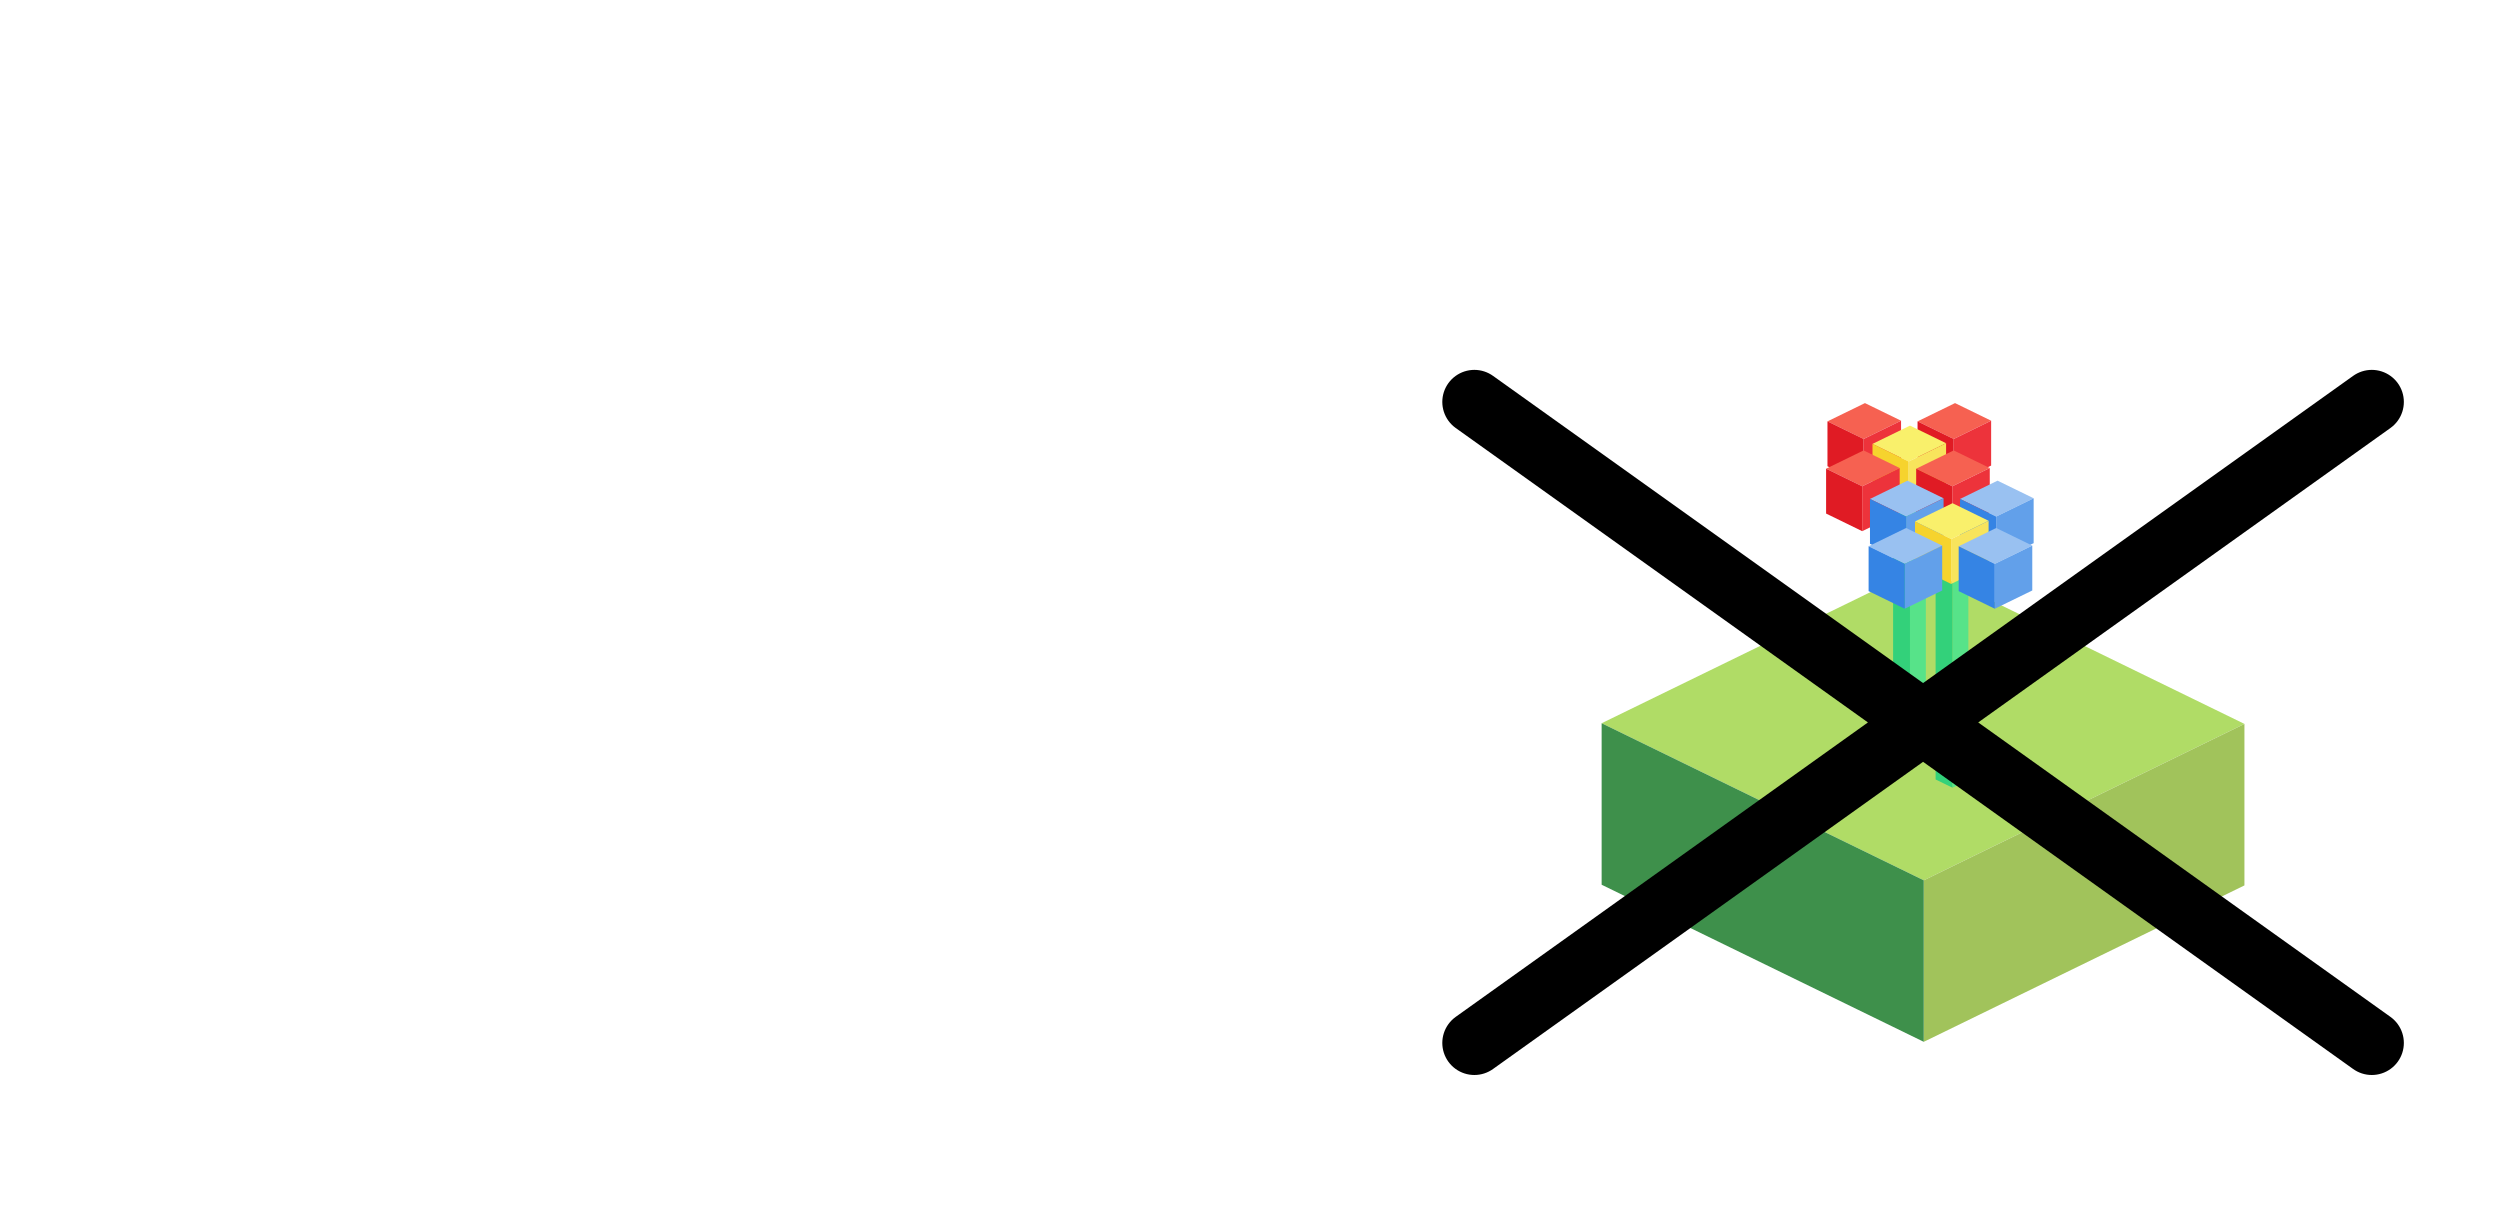
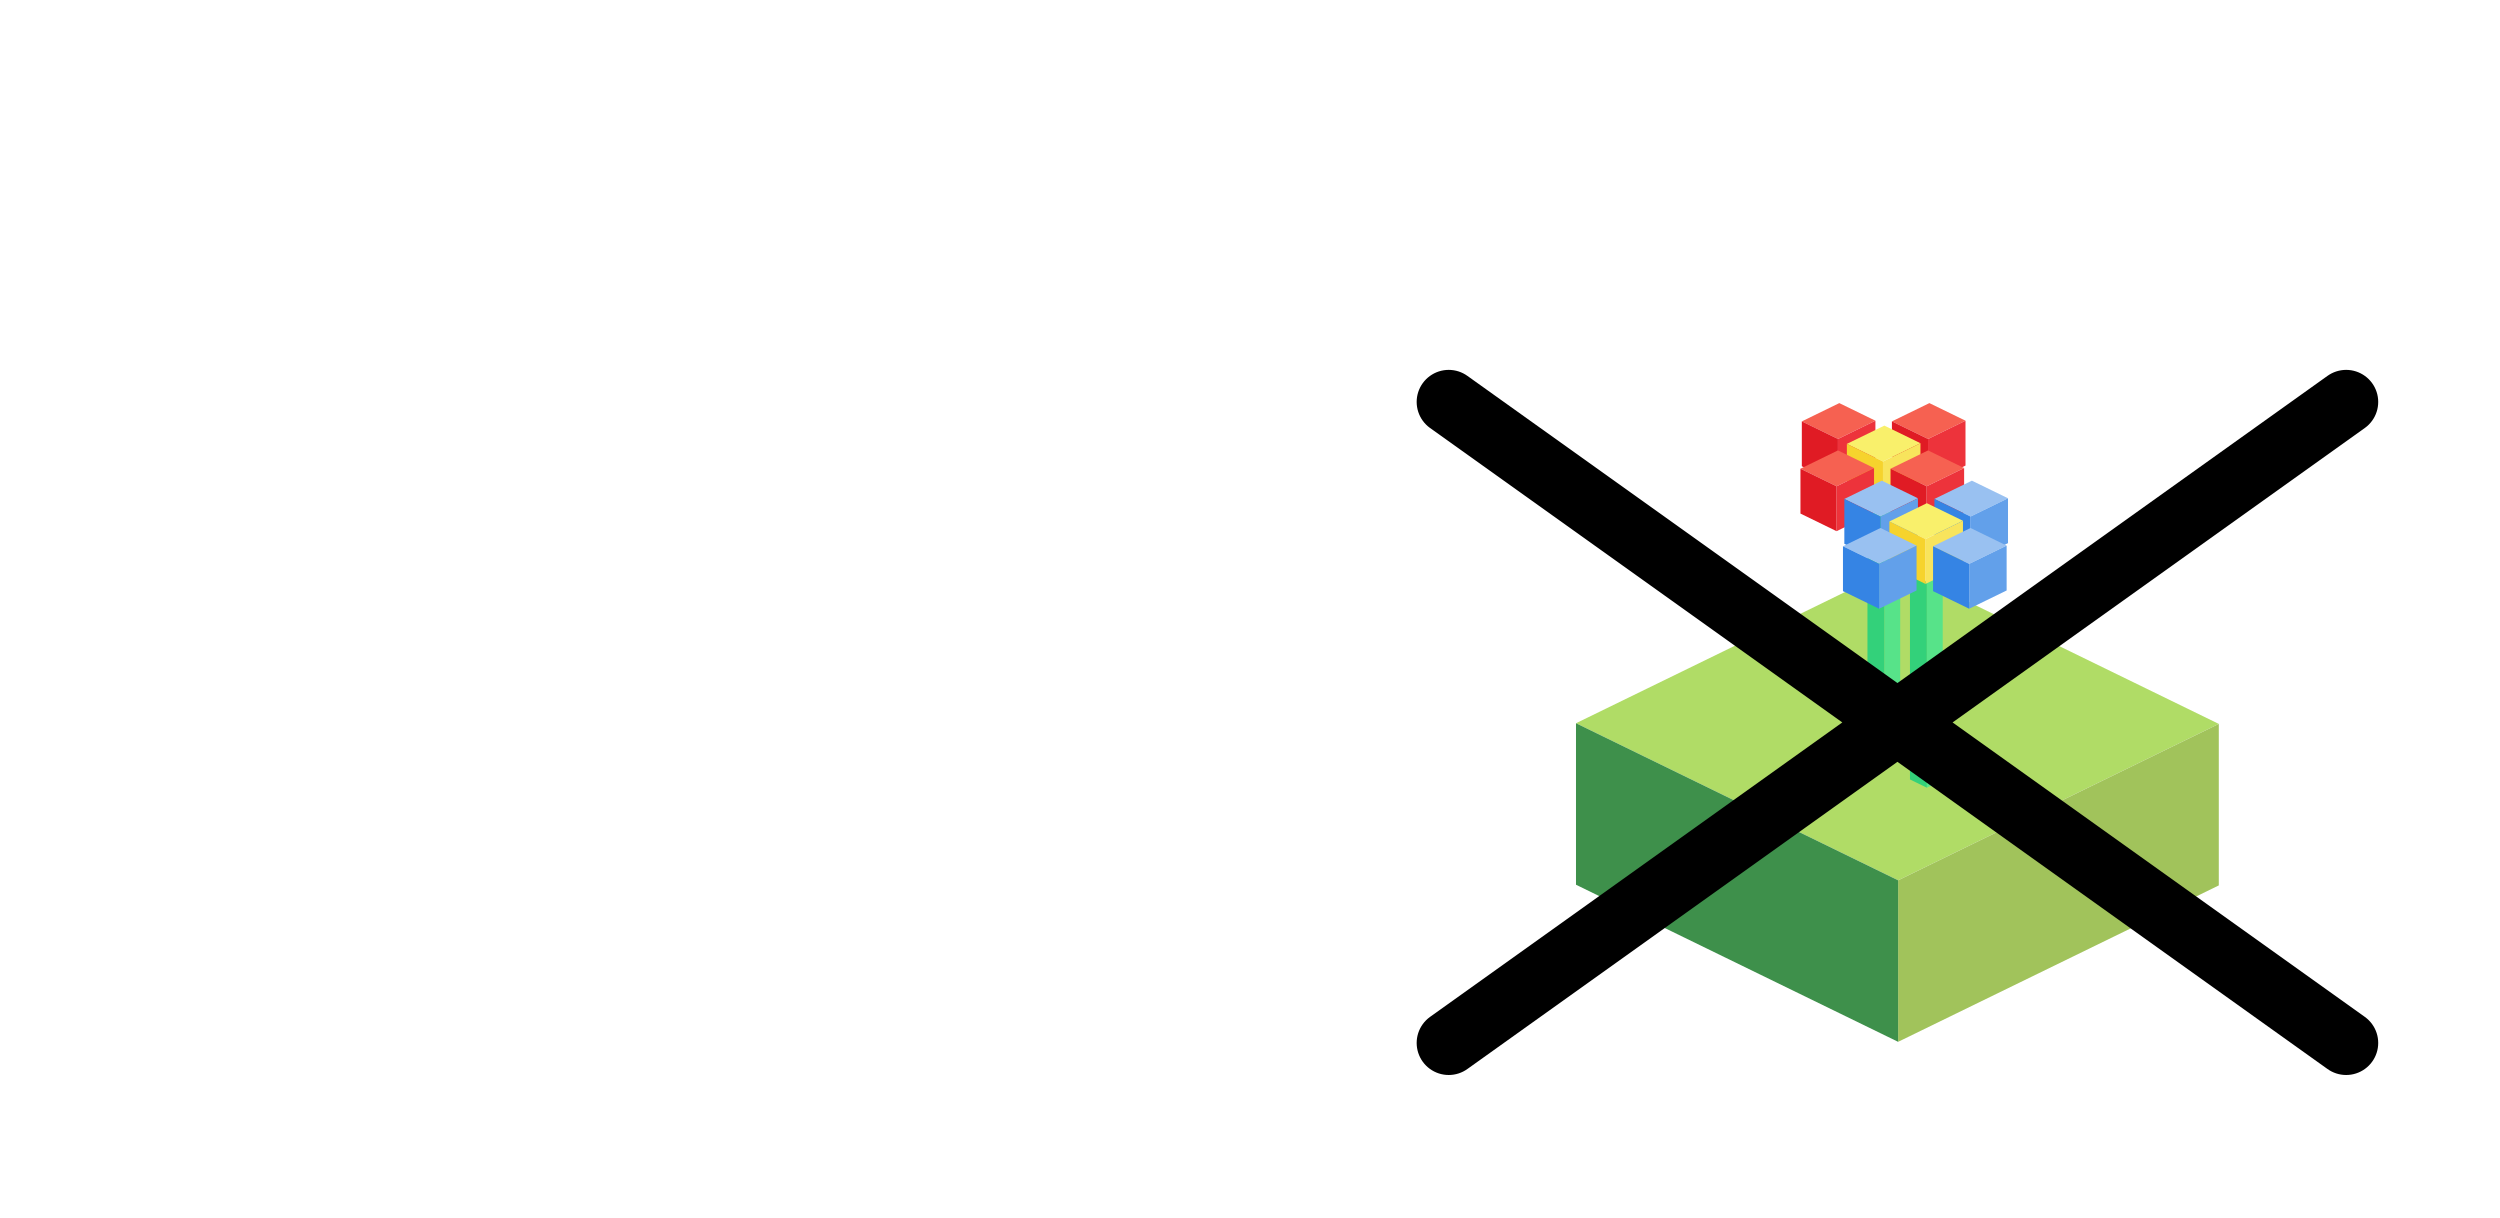
<svg xmlns="http://www.w3.org/2000/svg" width="51.594mm" height="25.135mm" viewBox="0 0 51.594 25.135" version="1.1" id="svg8">
  <defs id="defs2">
    </defs>
  <g id="layer1" transform="translate(169.9948,413.4115)">
-     <g id="g1142" transform="translate(1.98437,3.955338)">
+     <g id="g1142" transform="translate(1.455203,3.955338)">
      <g id="g1116" transform="translate(-3.15)">
        <g id="g1045" transform="translate(-23.29354,0.321949)">
          <g id="g1715-9" transform="translate(-260.6108,-485.754)">
            <path d="m 148.129,82.991 6.648,3.242 6.618,-3.228 -6.648,-3.242 z" style="fill:#b0dc66;fill-opacity:1;fill-rule:evenodd;stroke:none;stroke-width:1;stroke-linecap:round;stroke-linejoin:round" id="path1698-2" />
            <path d="m 154.777,86.233 v 3.333 l 6.618,-3.228 v -3.333 z" style="fill:#a1c35b;fill-opacity:1;fill-rule:evenodd;stroke:none;stroke-width:1;stroke-linecap:round;stroke-linejoin:round" id="path1700-0" />
            <path d="m 148.129,82.991 6.648,3.242 v 3.333 l -6.648,-3.242 z" style="fill:#3e904b;fill-opacity:1;fill-rule:evenodd;stroke:none;stroke-width:1;stroke-linecap:round;stroke-linejoin:round" id="path1702-2" />
          </g>
          <g id="g1225" transform="matrix(0.4063459,0,0,0.4063459,-172.2665,-414.4348)">
            <g id="g1680" transform="matrix(0.216143,0,0,0.216143,133.3366,-9.838741)">
              <g id="g1659" transform="translate(-14.55208,-6.61458)">
                <path d="m 150.812,133.615 v 48.335 l 3.727,-1.818 v -48.335 z" style="fill:#57e389;fill-opacity:1;fill-rule:evenodd;stroke:none;stroke-width:0.23;stroke-linecap:round;stroke-linejoin:round" id="path1645" />
                <path d="m 146.844,131.679 3.969,1.936 v 48.335 l -3.969,-1.936 z" style="fill:#33d17a;fill-opacity:1;fill-rule:evenodd;stroke:none;stroke-width:0.23;stroke-linecap:round;stroke-linejoin:round" id="path1647" />
              </g>
              <g id="g1588" transform="translate(1.001101,0.4961677)">
-                 <path id="path1176-5-0-7-3-9-68-5" style="font-variation-settings:normal;vector-effect:none;fill:#f66151;fill-opacity:1;fill-rule:evenodd;stroke:none;stroke-width:0.23;stroke-linecap:butt;stroke-linejoin:round;stroke-miterlimit:4;stroke-dasharray:none;stroke-dashoffset:0;stroke-opacity:1;stop-color:#000000" points="111.125,50.271 119.932,45.976 111.447,41.837 102.64,46.132 " transform="translate(13.22917,60.85417)" d="m 102.64,46.132 8.485,4.138 8.807,-4.295 -8.485,-4.138 z" />
-                 <path id="path1180-6-3-5-3-0-8-0" style="font-variation-settings:normal;vector-effect:none;fill:#ed333b;fill-opacity:1;fill-rule:evenodd;stroke:none;stroke-width:0.23;stroke-linecap:butt;stroke-linejoin:round;stroke-miterlimit:4;stroke-dasharray:none;stroke-dashoffset:0;stroke-opacity:1;stop-color:#000000" points="111.125,60.814 119.932,56.518 119.932,45.976 111.125,50.271 " transform="translate(13.22917,60.85417)" d="m 111.125,50.271 v 10.543 l 8.807,-4.295 v -10.543 z" />
-                 <path id="path1178-2-7-7-3-4-4-4" style="font-variation-settings:normal;vector-effect:none;fill:#e01b24;fill-opacity:1;fill-rule:evenodd;stroke:none;stroke-width:0.23;stroke-linecap:butt;stroke-linejoin:round;stroke-miterlimit:4;stroke-dasharray:none;stroke-dashoffset:0;stroke-opacity:1;stop-color:#000000" points="111.125,50.271 111.125,60.814 102.64,56.675 102.64,46.132 " transform="translate(13.22917,60.85417)" d="m 102.64,46.132 8.485,4.138 v 10.543 l -8.485,-4.138 z" />
-                 <path id="path1176-5-0-7-3-9-9-8" style="fill:#f66151;fill-opacity:1;fill-rule:evenodd;stroke:none;stroke-width:0.23;stroke-linecap:round;stroke-linejoin:round;stop-color:#000000" points="132.292,50.271 141.098,45.976 132.613,41.837 123.807,46.132 " transform="translate(13.22917,60.85417)" d="m 123.807,46.132 8.485,4.138 8.807,-4.295 -8.485,-4.138 z" />
-                 <path id="path1180-6-3-5-3-0-3-7" style="fill:#ed333b;fill-opacity:1;fill-rule:evenodd;stroke:none;stroke-width:0.23;stroke-linecap:round;stroke-linejoin:round;stop-color:#000000" points="132.292,60.814 141.098,56.518 141.098,45.976 132.292,50.271 " transform="translate(13.22917,60.85417)" d="m 132.292,50.271 v 10.543 l 8.807,-4.295 v -10.543 z" />
+                 <path id="path1176-5-0-7-3-9-68-5" style="font-variation-settings:normal;vector-effect:none;fill:#f66151;fill-opacity:1;fill-rule:evenodd;stroke:none;stroke-width:0.23;stroke-linecap:butt;stroke-linejoin:round;stroke-miterlimit:4;stroke-dasharray:none;stroke-dashoffset:0;stroke-opacity:1;stop-color:#000000" points="119.932,45.976 111.447,41.837 102.64,46.132 111.125,50.271 " transform="translate(13.22917,60.85417)" d="m 111.125,50.271 8.807,-4.295 -8.485,-4.138 -8.807,4.295 z" />
+                 <path id="path1180-6-3-5-3-0-8-0" style="font-variation-settings:normal;vector-effect:none;fill:#ed333b;fill-opacity:1;fill-rule:evenodd;stroke:none;stroke-width:0.23;stroke-linecap:butt;stroke-linejoin:round;stroke-miterlimit:4;stroke-dasharray:none;stroke-dashoffset:0;stroke-opacity:1;stop-color:#000000" points="119.932,56.518 119.932,45.976 111.125,50.271 111.125,60.814 " transform="translate(13.22917,60.85417)" d="m 111.125,60.814 8.807,-4.295 v -10.543 l -8.807,4.295 z" />
+                 <path id="path1178-2-7-7-3-4-4-4" style="font-variation-settings:normal;vector-effect:none;fill:#e01b24;fill-opacity:1;fill-rule:evenodd;stroke:none;stroke-width:0.23;stroke-linecap:butt;stroke-linejoin:round;stroke-miterlimit:4;stroke-dasharray:none;stroke-dashoffset:0;stroke-opacity:1;stop-color:#000000" points="111.125,60.814 102.64,56.675 102.64,46.132 111.125,50.271 " transform="translate(13.22917,60.85417)" d="m 111.125,50.271 v 10.543 l -8.485,-4.138 V 46.132 Z" />
+                 <path id="path1176-5-0-7-3-9-9-8" style="fill:#f66151;fill-opacity:1;fill-rule:evenodd;stroke:none;stroke-width:0.23;stroke-linecap:round;stroke-linejoin:round;stop-color:#000000" points="141.098,45.976 132.613,41.837 123.807,46.132 132.292,50.271 " transform="translate(13.22917,60.85417)" d="m 132.292,50.271 8.807,-4.295 -8.485,-4.138 -8.807,4.295 z" />
+                 <path id="path1180-6-3-5-3-0-3-7" style="fill:#ed333b;fill-opacity:1;fill-rule:evenodd;stroke:none;stroke-width:0.23;stroke-linecap:round;stroke-linejoin:round;stop-color:#000000" points="141.098,56.518 141.098,45.976 132.292,50.271 132.292,60.814 " transform="translate(13.22917,60.85417)" d="m 132.292,60.814 8.807,-4.295 v -10.543 l -8.807,4.295 z" />
                <path id="path1178-2-7-7-3-4-6-1" style="fill:#e01b24;fill-opacity:1;fill-rule:evenodd;stroke:none;stroke-width:0.23;stroke-linecap:round;stroke-linejoin:round;stop-color:#000000" d="m 137.036,106.987 8.485,4.138 v 10.543 l -8.485,-4.138 z" />
-                 <path id="path1176-5-0-7-3-9-7-7" style="fill:#f9f06b;fill-opacity:1;fill-rule:evenodd;stroke:none;stroke-width:0.23;stroke-linecap:round;stroke-linejoin:round;stop-color:#000000" points="121.708,55.562 130.515,51.267 122.03,47.129 113.223,51.424 " transform="translate(13.22917,60.85417)" d="m 113.223,51.424 8.485,4.138 8.807,-4.295 -8.485,-4.138 z" />
-                 <path id="path1180-6-3-5-3-0-9-2" style="fill:#f8e45c;fill-opacity:1;fill-rule:evenodd;stroke:none;stroke-width:0.23;stroke-linecap:round;stroke-linejoin:round;stop-color:#000000" points="121.708,66.105 130.515,61.81 130.515,51.267 121.708,55.562 " transform="translate(13.22917,60.85417)" d="m 121.708,55.562 v 10.543 l 8.807,-4.295 v -10.543 z" />
-                 <path id="path1178-2-7-7-3-4-2-7" style="fill:#f6d32d;fill-opacity:1;fill-rule:evenodd;stroke:none;stroke-width:0.23;stroke-linecap:round;stroke-linejoin:round;stop-color:#000000" points="121.708,55.562 121.708,66.105 113.223,61.967 113.223,51.424 " transform="translate(13.22917,60.85417)" d="m 113.223,51.424 8.485,4.138 v 10.543 l -8.485,-4.138 z" />
-                 <path id="path1176-5-0-7-3-9-5-2" style="font-variation-settings:normal;vector-effect:none;fill:#f66151;fill-opacity:1;fill-rule:evenodd;stroke:none;stroke-width:0.23;stroke-linecap:butt;stroke-linejoin:round;stroke-miterlimit:4;stroke-dasharray:none;stroke-dashoffset:0;stroke-opacity:1;stop-color:#000000" points="131.97,61.391 140.777,57.095 132.292,52.957 123.485,57.252 " transform="translate(13.22917,60.85417)" d="m 123.485,57.252 8.485,4.138 8.807,-4.295 -8.485,-4.138 z" />
-                 <path id="path1180-6-3-5-3-0-0-2" style="font-variation-settings:normal;vector-effect:none;fill:#ed333b;fill-opacity:1;fill-rule:evenodd;stroke:none;stroke-width:0.23;stroke-linecap:butt;stroke-linejoin:round;stroke-miterlimit:4;stroke-dasharray:none;stroke-dashoffset:0;stroke-opacity:1;stop-color:#000000" points="131.97,71.934 140.777,67.638 140.777,57.095 131.97,61.391 " transform="translate(13.22917,60.85417)" d="m 131.97,61.391 v 10.543 l 8.807,-4.295 v -10.543 z" />
-                 <path id="path1178-2-7-7-3-4-3-6" style="font-variation-settings:normal;vector-effect:none;fill:#e01b24;fill-opacity:1;fill-rule:evenodd;stroke:none;stroke-width:0.23;stroke-linecap:butt;stroke-linejoin:round;stroke-miterlimit:4;stroke-dasharray:none;stroke-dashoffset:0;stroke-opacity:1;stop-color:#000000" points="131.97,61.391 131.97,71.934 123.485,67.795 123.485,57.252 " transform="translate(13.22917,60.85417)" d="m 123.485,57.252 8.485,4.138 v 10.543 l -8.485,-4.138 z" />
-                 <path id="path1176-5-0-7-3-9-6-1" style="font-variation-settings:normal;vector-effect:none;fill:#f66151;fill-opacity:1;fill-rule:evenodd;stroke:none;stroke-width:0.23;stroke-linecap:butt;stroke-linejoin:round;stroke-miterlimit:4;stroke-dasharray:none;stroke-dashoffset:0;stroke-opacity:1;stop-color:#000000" points="110.803,61.391 119.61,57.095 111.125,52.957 102.318,57.252 " transform="translate(13.22917,60.85417)" d="m 102.318,57.252 8.485,4.138 8.807,-4.295 -8.485,-4.138 z" />
-                 <path id="path1180-6-3-5-3-0-5-0" style="font-variation-settings:normal;vector-effect:none;fill:#ed333b;fill-opacity:1;fill-rule:evenodd;stroke:none;stroke-width:0.23;stroke-linecap:butt;stroke-linejoin:round;stroke-miterlimit:4;stroke-dasharray:none;stroke-dashoffset:0;stroke-opacity:1;stop-color:#000000" points="110.803,71.934 119.61,67.638 119.61,57.095 110.803,61.391 " transform="translate(13.22917,60.85417)" d="m 110.803,61.391 v 10.543 l 8.807,-4.295 v -10.543 z" />
-                 <path id="path1178-2-7-7-3-4-69-6" style="font-variation-settings:normal;vector-effect:none;fill:#e01b24;fill-opacity:1;fill-rule:evenodd;stroke:none;stroke-width:0.23;stroke-linecap:butt;stroke-linejoin:round;stroke-miterlimit:4;stroke-dasharray:none;stroke-dashoffset:0;stroke-opacity:1;stop-color:#000000" points="110.803,61.391 110.803,71.934 102.318,67.795 102.318,57.252 " transform="translate(13.22917,60.85417)" d="m 102.318,57.252 8.485,4.138 v 10.543 l -8.485,-4.138 z" />
+                 <path id="path1176-5-0-7-3-9-7-7" style="fill:#f9f06b;fill-opacity:1;fill-rule:evenodd;stroke:none;stroke-width:0.23;stroke-linecap:round;stroke-linejoin:round;stop-color:#000000" points="130.515,51.267 122.03,47.129 113.223,51.424 121.708,55.562 " transform="translate(13.22917,60.85417)" d="m 121.708,55.562 8.807,-4.295 -8.485,-4.138 -8.807,4.295 z" />
+                 <path id="path1180-6-3-5-3-0-9-2" style="fill:#f8e45c;fill-opacity:1;fill-rule:evenodd;stroke:none;stroke-width:0.23;stroke-linecap:round;stroke-linejoin:round;stop-color:#000000" points="130.515,61.81 130.515,51.267 121.708,55.562 121.708,66.105 " transform="translate(13.22917,60.85417)" d="m 121.708,66.105 8.807,-4.295 v -10.543 l -8.807,4.295 z" />
+                 <path id="path1178-2-7-7-3-4-2-7" style="fill:#f6d32d;fill-opacity:1;fill-rule:evenodd;stroke:none;stroke-width:0.23;stroke-linecap:round;stroke-linejoin:round;stop-color:#000000" points="121.708,66.105 113.223,61.967 113.223,51.424 121.708,55.562 " transform="translate(13.22917,60.85417)" d="m 121.708,55.562 v 10.543 l -8.485,-4.138 V 51.424 Z" />
+                 <path id="path1176-5-0-7-3-9-5-2" style="font-variation-settings:normal;vector-effect:none;fill:#f66151;fill-opacity:1;fill-rule:evenodd;stroke:none;stroke-width:0.23;stroke-linecap:butt;stroke-linejoin:round;stroke-miterlimit:4;stroke-dasharray:none;stroke-dashoffset:0;stroke-opacity:1;stop-color:#000000" points="140.777,57.095 132.292,52.957 123.485,57.252 131.97,61.391 " transform="translate(13.22917,60.85417)" d="m 131.97,61.391 8.807,-4.295 -8.485,-4.138 -8.807,4.295 z" />
+                 <path id="path1180-6-3-5-3-0-0-2" style="font-variation-settings:normal;vector-effect:none;fill:#ed333b;fill-opacity:1;fill-rule:evenodd;stroke:none;stroke-width:0.23;stroke-linecap:butt;stroke-linejoin:round;stroke-miterlimit:4;stroke-dasharray:none;stroke-dashoffset:0;stroke-opacity:1;stop-color:#000000" points="140.777,67.638 140.777,57.095 131.97,61.391 131.97,71.934 " transform="translate(13.22917,60.85417)" d="m 131.97,71.934 8.807,-4.295 v -10.543 l -8.807,4.295 z" />
+                 <path id="path1178-2-7-7-3-4-3-6" style="font-variation-settings:normal;vector-effect:none;fill:#e01b24;fill-opacity:1;fill-rule:evenodd;stroke:none;stroke-width:0.23;stroke-linecap:butt;stroke-linejoin:round;stroke-miterlimit:4;stroke-dasharray:none;stroke-dashoffset:0;stroke-opacity:1;stop-color:#000000" points="131.97,71.934 123.485,67.795 123.485,57.252 131.97,61.391 " transform="translate(13.22917,60.85417)" d="m 131.97,61.391 v 10.543 l -8.485,-4.138 v -10.543 z" />
+                 <path id="path1176-5-0-7-3-9-6-1" style="font-variation-settings:normal;vector-effect:none;fill:#f66151;fill-opacity:1;fill-rule:evenodd;stroke:none;stroke-width:0.23;stroke-linecap:butt;stroke-linejoin:round;stroke-miterlimit:4;stroke-dasharray:none;stroke-dashoffset:0;stroke-opacity:1;stop-color:#000000" points="119.61,57.095 111.125,52.957 102.318,57.252 110.803,61.391 " transform="translate(13.22917,60.85417)" d="m 110.803,61.391 8.807,-4.295 -8.485,-4.138 -8.807,4.295 z" />
+                 <path id="path1180-6-3-5-3-0-5-0" style="font-variation-settings:normal;vector-effect:none;fill:#ed333b;fill-opacity:1;fill-rule:evenodd;stroke:none;stroke-width:0.23;stroke-linecap:butt;stroke-linejoin:round;stroke-miterlimit:4;stroke-dasharray:none;stroke-dashoffset:0;stroke-opacity:1;stop-color:#000000" points="119.61,67.638 119.61,57.095 110.803,61.391 110.803,71.934 " transform="translate(13.22917,60.85417)" d="m 110.803,71.934 8.807,-4.295 v -10.543 l -8.807,4.295 z" />
+                 <path id="path1178-2-7-7-3-4-69-6" style="font-variation-settings:normal;vector-effect:none;fill:#e01b24;fill-opacity:1;fill-rule:evenodd;stroke:none;stroke-width:0.23;stroke-linecap:butt;stroke-linejoin:round;stroke-miterlimit:4;stroke-dasharray:none;stroke-dashoffset:0;stroke-opacity:1;stop-color:#000000" points="110.803,71.934 102.318,67.795 102.318,57.252 110.803,61.391 " transform="translate(13.22917,60.85417)" d="m 110.803,61.391 v 10.543 l -8.485,-4.138 v -10.543 z" />
              </g>
            </g>
            <g id="g1680-3-1" transform="matrix(0.216143,0,0,0.216143,135.4956,-5.899092)">
              <g id="g1659-6-8" transform="translate(-14.55208,-6.61458)">
                <path d="m 150.812,133.615 v 48.335 l 3.727,-1.818 v -48.335 z" style="fill:#57e389;fill-opacity:1;fill-rule:evenodd;stroke:none;stroke-width:0.23;stroke-linecap:round;stroke-linejoin:round" id="path1645-7-7" />
                <path d="m 146.844,131.679 3.969,1.936 v 48.335 l -3.969,-1.936 z" style="fill:#33d17a;fill-opacity:1;fill-rule:evenodd;stroke:none;stroke-width:0.23;stroke-linecap:round;stroke-linejoin:round" id="path1647-5-9" />
              </g>
              <g id="g1588-3-2" transform="translate(1.001101,0.4961677)">
-                 <path id="path1176-5-0-7-3-9-68-5-5-0" style="font-variation-settings:normal;vector-effect:none;fill:#99c1f1;fill-opacity:1;fill-rule:evenodd;stroke:none;stroke-width:0.23;stroke-linecap:butt;stroke-linejoin:round;stroke-miterlimit:4;stroke-dasharray:none;stroke-dashoffset:0;stroke-opacity:1;stop-color:#000000" points="119.932,45.976 111.447,41.837 102.64,46.132 111.125,50.271 " transform="translate(13.22917,60.85417)" d="m 111.125,50.271 8.807,-4.295 -8.485,-4.138 -8.807,4.295 z" />
-                 <path id="path1180-6-3-5-3-0-8-0-6-2" style="font-variation-settings:normal;vector-effect:none;fill:#62a0ea;fill-opacity:1;fill-rule:evenodd;stroke:none;stroke-width:0.23;stroke-linecap:butt;stroke-linejoin:round;stroke-miterlimit:4;stroke-dasharray:none;stroke-dashoffset:0;stroke-opacity:1;stop-color:#000000" points="119.932,56.518 119.932,45.976 111.125,50.271 111.125,60.814 " transform="translate(13.22917,60.85417)" d="m 111.125,60.814 8.807,-4.295 v -10.543 l -8.807,4.295 z" />
-                 <path id="path1178-2-7-7-3-4-4-4-2-3" style="font-variation-settings:normal;vector-effect:none;fill:#3584e4;fill-opacity:1;fill-rule:evenodd;stroke:none;stroke-width:0.23;stroke-linecap:butt;stroke-linejoin:round;stroke-miterlimit:4;stroke-dasharray:none;stroke-dashoffset:0;stroke-opacity:1;stop-color:#000000" points="111.125,60.814 102.64,56.675 102.64,46.132 111.125,50.271 " transform="translate(13.22917,60.85417)" d="m 111.125,50.271 v 10.543 l -8.485,-4.138 V 46.132 Z" />
-                 <path id="path1176-5-0-7-3-9-9-8-9-7" style="fill:#99c1f1;fill-opacity:1;fill-rule:evenodd;stroke:none;stroke-width:0.23;stroke-linecap:round;stroke-linejoin:round;stop-color:#000000" points="141.098,45.976 132.613,41.837 123.807,46.132 132.292,50.271 " transform="translate(13.22917,60.85417)" d="m 132.292,50.271 8.807,-4.295 -8.485,-4.138 -8.807,4.295 z" />
-                 <path id="path1180-6-3-5-3-0-3-7-1-5" style="fill:#62a0ea;fill-opacity:1;fill-rule:evenodd;stroke:none;stroke-width:0.23;stroke-linecap:round;stroke-linejoin:round;stop-color:#000000" points="141.098,56.518 141.098,45.976 132.292,50.271 132.292,60.814 " transform="translate(13.22917,60.85417)" d="m 132.292,60.814 8.807,-4.295 v -10.543 l -8.807,4.295 z" />
+                 <path id="path1176-5-0-7-3-9-68-5-5-0" style="font-variation-settings:normal;vector-effect:none;fill:#99c1f1;fill-opacity:1;fill-rule:evenodd;stroke:none;stroke-width:0.23;stroke-linecap:butt;stroke-linejoin:round;stroke-miterlimit:4;stroke-dasharray:none;stroke-dashoffset:0;stroke-opacity:1;stop-color:#000000" points="111.447,41.837 102.64,46.132 111.125,50.271 119.932,45.976 " transform="translate(13.22917,60.85417)" d="m 119.932,45.976 -8.485,-4.138 -8.807,4.295 8.485,4.138 z" />
+                 <path id="path1180-6-3-5-3-0-8-0-6-2" style="font-variation-settings:normal;vector-effect:none;fill:#62a0ea;fill-opacity:1;fill-rule:evenodd;stroke:none;stroke-width:0.23;stroke-linecap:butt;stroke-linejoin:round;stroke-miterlimit:4;stroke-dasharray:none;stroke-dashoffset:0;stroke-opacity:1;stop-color:#000000" points="119.932,45.976 111.125,50.271 111.125,60.814 119.932,56.518 " transform="translate(13.22917,60.85417)" d="m 119.932,56.518 v -10.543 l -8.807,4.295 v 10.543 z" />
+                 <path id="path1178-2-7-7-3-4-4-4-2-3" style="font-variation-settings:normal;vector-effect:none;fill:#3584e4;fill-opacity:1;fill-rule:evenodd;stroke:none;stroke-width:0.23;stroke-linecap:butt;stroke-linejoin:round;stroke-miterlimit:4;stroke-dasharray:none;stroke-dashoffset:0;stroke-opacity:1;stop-color:#000000" points="102.64,56.675 102.64,46.132 111.125,50.271 111.125,60.814 " transform="translate(13.22917,60.85417)" d="m 111.125,60.814 -8.485,-4.138 V 46.132 l 8.485,4.138 z" />
+                 <path id="path1176-5-0-7-3-9-9-8-9-7" style="fill:#99c1f1;fill-opacity:1;fill-rule:evenodd;stroke:none;stroke-width:0.23;stroke-linecap:round;stroke-linejoin:round;stop-color:#000000" points="132.613,41.837 123.807,46.132 132.292,50.271 141.098,45.976 " transform="translate(13.22917,60.85417)" d="m 141.098,45.976 -8.485,-4.138 -8.807,4.295 8.485,4.138 z" />
+                 <path id="path1180-6-3-5-3-0-3-7-1-5" style="fill:#62a0ea;fill-opacity:1;fill-rule:evenodd;stroke:none;stroke-width:0.23;stroke-linecap:round;stroke-linejoin:round;stop-color:#000000" points="141.098,45.976 132.292,50.271 132.292,60.814 141.098,56.518 " transform="translate(13.22917,60.85417)" d="m 141.098,56.518 v -10.543 l -8.807,4.295 v 10.543 z" />
                <path id="path1178-2-7-7-3-4-6-1-2-9" style="fill:#3584e4;fill-opacity:1;fill-rule:evenodd;stroke:none;stroke-width:0.23;stroke-linecap:round;stroke-linejoin:round;stop-color:#000000" d="m 137.036,106.987 8.485,4.138 v 10.543 l -8.485,-4.138 z" />
-                 <path id="path1176-5-0-7-3-9-7-7-7-2" style="fill:#f9f06b;fill-opacity:1;fill-rule:evenodd;stroke:none;stroke-width:0.23;stroke-linecap:round;stroke-linejoin:round;stop-color:#000000" points="130.515,51.267 122.03,47.129 113.223,51.424 121.708,55.562 " transform="translate(13.22917,60.85417)" d="m 121.708,55.562 8.807,-4.295 -8.485,-4.138 -8.807,4.295 z" />
-                 <path id="path1180-6-3-5-3-0-9-2-0-2" style="fill:#f8e45c;fill-opacity:1;fill-rule:evenodd;stroke:none;stroke-width:0.23;stroke-linecap:round;stroke-linejoin:round;stop-color:#000000" points="130.515,61.81 130.515,51.267 121.708,55.562 121.708,66.105 " transform="translate(13.22917,60.85417)" d="m 121.708,66.105 8.807,-4.295 v -10.543 l -8.807,4.295 z" />
-                 <path id="path1178-2-7-7-3-4-2-7-9-8" style="fill:#f6d32d;fill-opacity:1;fill-rule:evenodd;stroke:none;stroke-width:0.23;stroke-linecap:round;stroke-linejoin:round;stop-color:#000000" points="121.708,66.105 113.223,61.967 113.223,51.424 121.708,55.562 " transform="translate(13.22917,60.85417)" d="m 121.708,55.562 v 10.543 l -8.485,-4.138 V 51.424 Z" />
-                 <path id="path1176-5-0-7-3-9-5-2-3-9" style="font-variation-settings:normal;vector-effect:none;fill:#99c1f1;fill-opacity:1;fill-rule:evenodd;stroke:none;stroke-width:0.23;stroke-linecap:butt;stroke-linejoin:round;stroke-miterlimit:4;stroke-dasharray:none;stroke-dashoffset:0;stroke-opacity:1;stop-color:#000000" points="140.777,57.095 132.292,52.957 123.485,57.252 131.97,61.391 " transform="translate(13.22917,60.85417)" d="m 131.97,61.391 8.807,-4.295 -8.485,-4.138 -8.807,4.295 z" />
-                 <path id="path1180-6-3-5-3-0-0-2-6-7" style="font-variation-settings:normal;vector-effect:none;fill:#62a0ea;fill-opacity:1;fill-rule:evenodd;stroke:none;stroke-width:0.23;stroke-linecap:butt;stroke-linejoin:round;stroke-miterlimit:4;stroke-dasharray:none;stroke-dashoffset:0;stroke-opacity:1;stop-color:#000000" points="140.777,67.638 140.777,57.095 131.97,61.391 131.97,71.934 " transform="translate(13.22917,60.85417)" d="m 131.97,71.934 8.807,-4.295 v -10.543 l -8.807,4.295 z" />
-                 <path id="path1178-2-7-7-3-4-3-6-0-3" style="font-variation-settings:normal;vector-effect:none;fill:#3584e4;fill-opacity:1;fill-rule:evenodd;stroke:none;stroke-width:0.23;stroke-linecap:butt;stroke-linejoin:round;stroke-miterlimit:4;stroke-dasharray:none;stroke-dashoffset:0;stroke-opacity:1;stop-color:#000000" points="131.97,71.934 123.485,67.795 123.485,57.252 131.97,61.391 " transform="translate(13.22917,60.85417)" d="m 131.97,61.391 v 10.543 l -8.485,-4.138 v -10.543 z" />
-                 <path id="path1176-5-0-7-3-9-6-1-6-6" style="font-variation-settings:normal;vector-effect:none;fill:#99c1f1;fill-opacity:1;fill-rule:evenodd;stroke:none;stroke-width:0.23;stroke-linecap:butt;stroke-linejoin:round;stroke-miterlimit:4;stroke-dasharray:none;stroke-dashoffset:0;stroke-opacity:1;stop-color:#000000" points="119.61,57.095 111.125,52.957 102.318,57.252 110.803,61.391 " transform="translate(13.22917,60.85417)" d="m 110.803,61.391 8.807,-4.295 -8.485,-4.138 -8.807,4.295 z" />
-                 <path id="path1180-6-3-5-3-0-5-0-2-1" style="font-variation-settings:normal;vector-effect:none;fill:#62a0ea;fill-opacity:1;fill-rule:evenodd;stroke:none;stroke-width:0.23;stroke-linecap:butt;stroke-linejoin:round;stroke-miterlimit:4;stroke-dasharray:none;stroke-dashoffset:0;stroke-opacity:1;stop-color:#000000" points="119.61,67.638 119.61,57.095 110.803,61.391 110.803,71.934 " transform="translate(13.22917,60.85417)" d="m 110.803,71.934 8.807,-4.295 v -10.543 l -8.807,4.295 z" />
-                 <path id="path1178-2-7-7-3-4-69-6-6-2" style="font-variation-settings:normal;vector-effect:none;fill:#3584e4;fill-opacity:1;fill-rule:evenodd;stroke:none;stroke-width:0.23;stroke-linecap:butt;stroke-linejoin:round;stroke-miterlimit:4;stroke-dasharray:none;stroke-dashoffset:0;stroke-opacity:1;stop-color:#000000" points="110.803,71.934 102.318,67.795 102.318,57.252 110.803,61.391 " transform="translate(13.22917,60.85417)" d="m 110.803,61.391 v 10.543 l -8.485,-4.138 v -10.543 z" />
+                 <path id="path1176-5-0-7-3-9-7-7-7-2" style="fill:#f9f06b;fill-opacity:1;fill-rule:evenodd;stroke:none;stroke-width:0.23;stroke-linecap:round;stroke-linejoin:round;stop-color:#000000" points="122.03,47.129 113.223,51.424 121.708,55.562 130.515,51.267 " transform="translate(13.22917,60.85417)" d="m 130.515,51.267 -8.485,-4.138 -8.807,4.295 8.485,4.138 z" />
+                 <path id="path1180-6-3-5-3-0-9-2-0-2" style="fill:#f8e45c;fill-opacity:1;fill-rule:evenodd;stroke:none;stroke-width:0.23;stroke-linecap:round;stroke-linejoin:round;stop-color:#000000" points="130.515,51.267 121.708,55.562 121.708,66.105 130.515,61.81 " transform="translate(13.22917,60.85417)" d="m 130.515,61.81 v -10.543 l -8.807,4.295 v 10.543 z" />
+                 <path id="path1178-2-7-7-3-4-2-7-9-8" style="fill:#f6d32d;fill-opacity:1;fill-rule:evenodd;stroke:none;stroke-width:0.23;stroke-linecap:round;stroke-linejoin:round;stop-color:#000000" points="113.223,61.967 113.223,51.424 121.708,55.562 121.708,66.105 " transform="translate(13.22917,60.85417)" d="m 121.708,66.105 -8.485,-4.138 V 51.424 l 8.485,4.138 z" />
+                 <path id="path1176-5-0-7-3-9-5-2-3-9" style="font-variation-settings:normal;vector-effect:none;fill:#99c1f1;fill-opacity:1;fill-rule:evenodd;stroke:none;stroke-width:0.23;stroke-linecap:butt;stroke-linejoin:round;stroke-miterlimit:4;stroke-dasharray:none;stroke-dashoffset:0;stroke-opacity:1;stop-color:#000000" points="132.292,52.957 123.485,57.252 131.97,61.391 140.777,57.095 " transform="translate(13.22917,60.85417)" d="m 140.777,57.095 -8.485,-4.138 -8.807,4.295 8.485,4.138 z" />
+                 <path id="path1180-6-3-5-3-0-0-2-6-7" style="font-variation-settings:normal;vector-effect:none;fill:#62a0ea;fill-opacity:1;fill-rule:evenodd;stroke:none;stroke-width:0.23;stroke-linecap:butt;stroke-linejoin:round;stroke-miterlimit:4;stroke-dasharray:none;stroke-dashoffset:0;stroke-opacity:1;stop-color:#000000" points="140.777,57.095 131.97,61.391 131.97,71.934 140.777,67.638 " transform="translate(13.22917,60.85417)" d="m 140.777,67.638 v -10.543 l -8.807,4.295 v 10.543 z" />
+                 <path id="path1178-2-7-7-3-4-3-6-0-3" style="font-variation-settings:normal;vector-effect:none;fill:#3584e4;fill-opacity:1;fill-rule:evenodd;stroke:none;stroke-width:0.23;stroke-linecap:butt;stroke-linejoin:round;stroke-miterlimit:4;stroke-dasharray:none;stroke-dashoffset:0;stroke-opacity:1;stop-color:#000000" points="123.485,67.795 123.485,57.252 131.97,61.391 131.97,71.934 " transform="translate(13.22917,60.85417)" d="m 131.97,71.934 -8.485,-4.138 v -10.543 l 8.485,4.138 z" />
+                 <path id="path1176-5-0-7-3-9-6-1-6-6" style="font-variation-settings:normal;vector-effect:none;fill:#99c1f1;fill-opacity:1;fill-rule:evenodd;stroke:none;stroke-width:0.23;stroke-linecap:butt;stroke-linejoin:round;stroke-miterlimit:4;stroke-dasharray:none;stroke-dashoffset:0;stroke-opacity:1;stop-color:#000000" points="111.125,52.957 102.318,57.252 110.803,61.391 119.61,57.095 " transform="translate(13.22917,60.85417)" d="m 119.61,57.095 -8.485,-4.138 -8.807,4.295 8.485,4.138 z" />
+                 <path id="path1180-6-3-5-3-0-5-0-2-1" style="font-variation-settings:normal;vector-effect:none;fill:#62a0ea;fill-opacity:1;fill-rule:evenodd;stroke:none;stroke-width:0.23;stroke-linecap:butt;stroke-linejoin:round;stroke-miterlimit:4;stroke-dasharray:none;stroke-dashoffset:0;stroke-opacity:1;stop-color:#000000" points="119.61,57.095 110.803,61.391 110.803,71.934 119.61,67.638 " transform="translate(13.22917,60.85417)" d="m 119.61,67.638 v -10.543 l -8.807,4.295 v 10.543 z" />
+                 <path id="path1178-2-7-7-3-4-69-6-6-2" style="font-variation-settings:normal;vector-effect:none;fill:#3584e4;fill-opacity:1;fill-rule:evenodd;stroke:none;stroke-width:0.23;stroke-linecap:butt;stroke-linejoin:round;stroke-miterlimit:4;stroke-dasharray:none;stroke-dashoffset:0;stroke-opacity:1;stop-color:#000000" points="102.318,67.795 102.318,57.252 110.803,61.391 110.803,71.934 " transform="translate(13.22917,60.85417)" d="m 110.803,71.934 -8.485,-4.138 v -10.543 l 8.485,4.138 z" />
              </g>
            </g>
          </g>
        </g>
      </g>
      <path id="path1290" style="font-variation-settings:normal;vector-effect:none;fill:#57e389;fill-opacity:1;stroke:#000000;stroke-width:1.323;stroke-linecap:round;stroke-linejoin:round;stroke-miterlimit:4;stroke-dasharray:none;stroke-dashoffset:0;stroke-opacity:1;stop-color:#000000" d="m -123.031,-395.843 -18.521,-13.229 m 18.521,0 -18.521,13.229" />
    </g>
  </g>
</svg>
